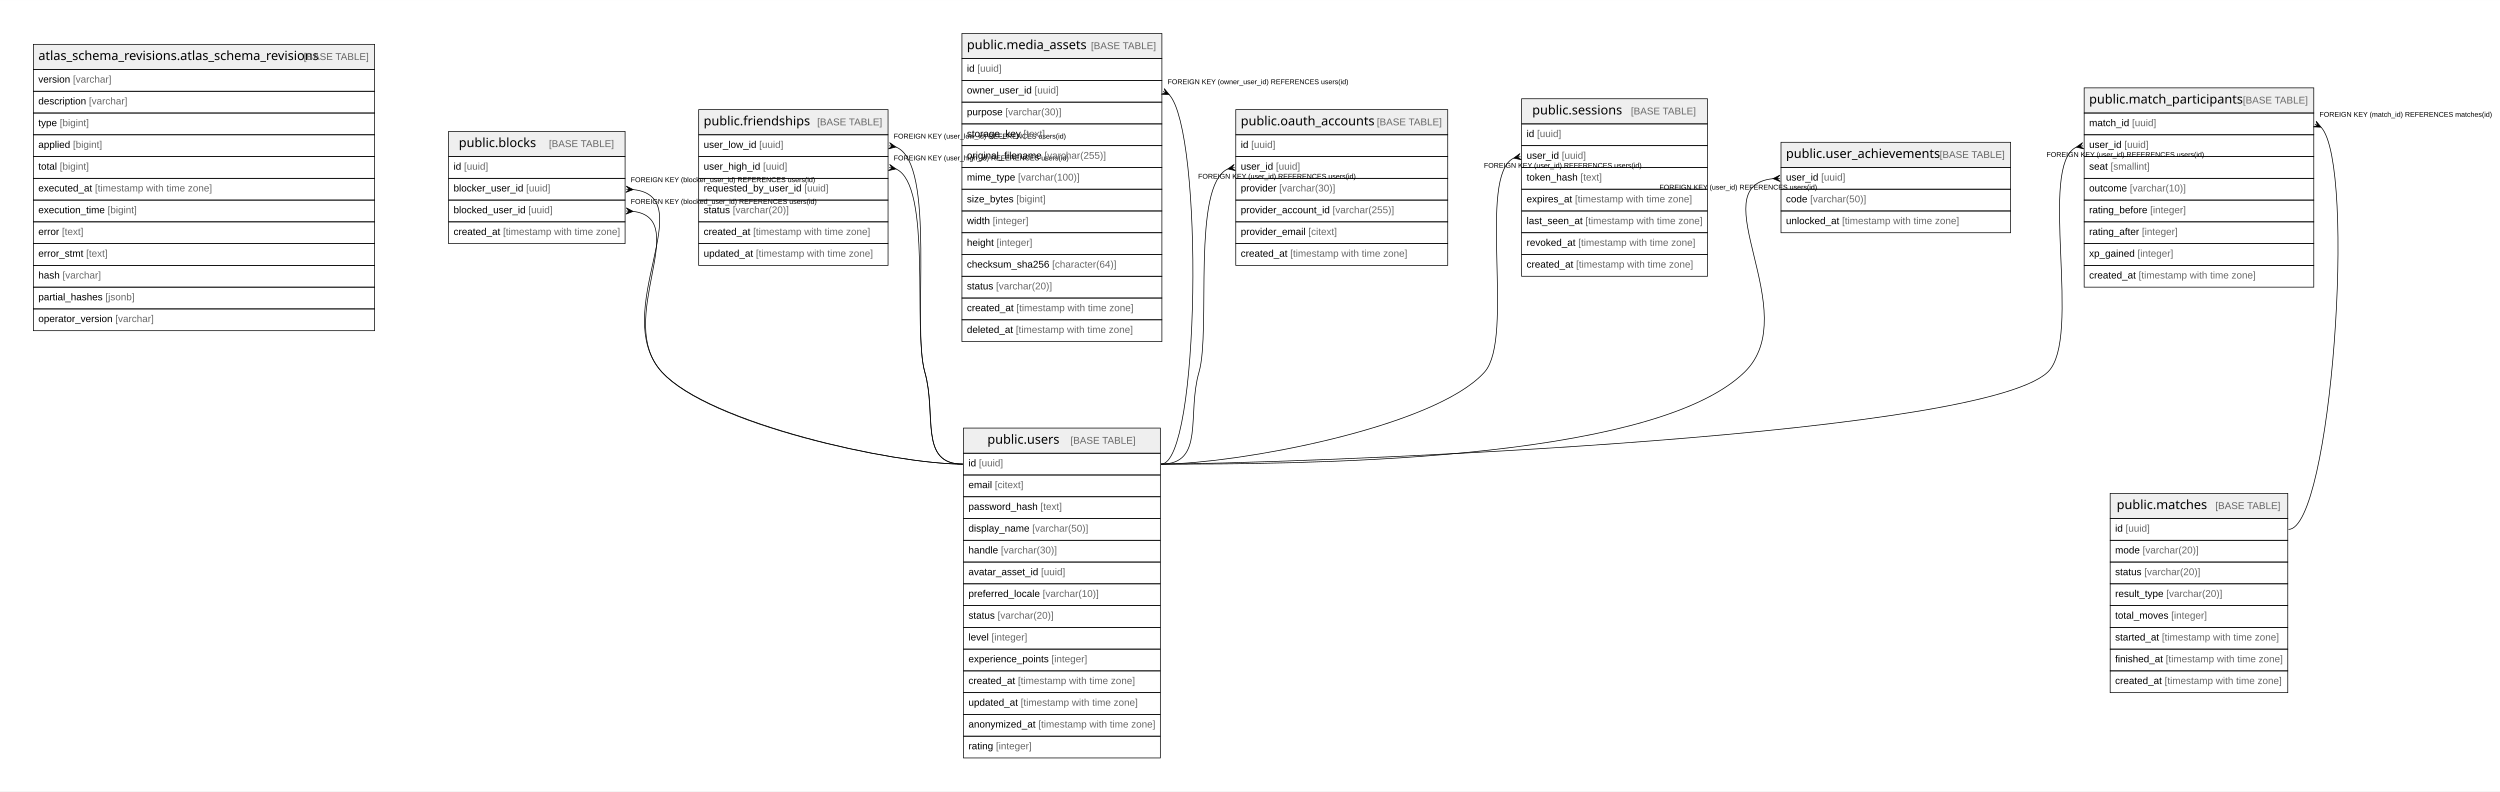
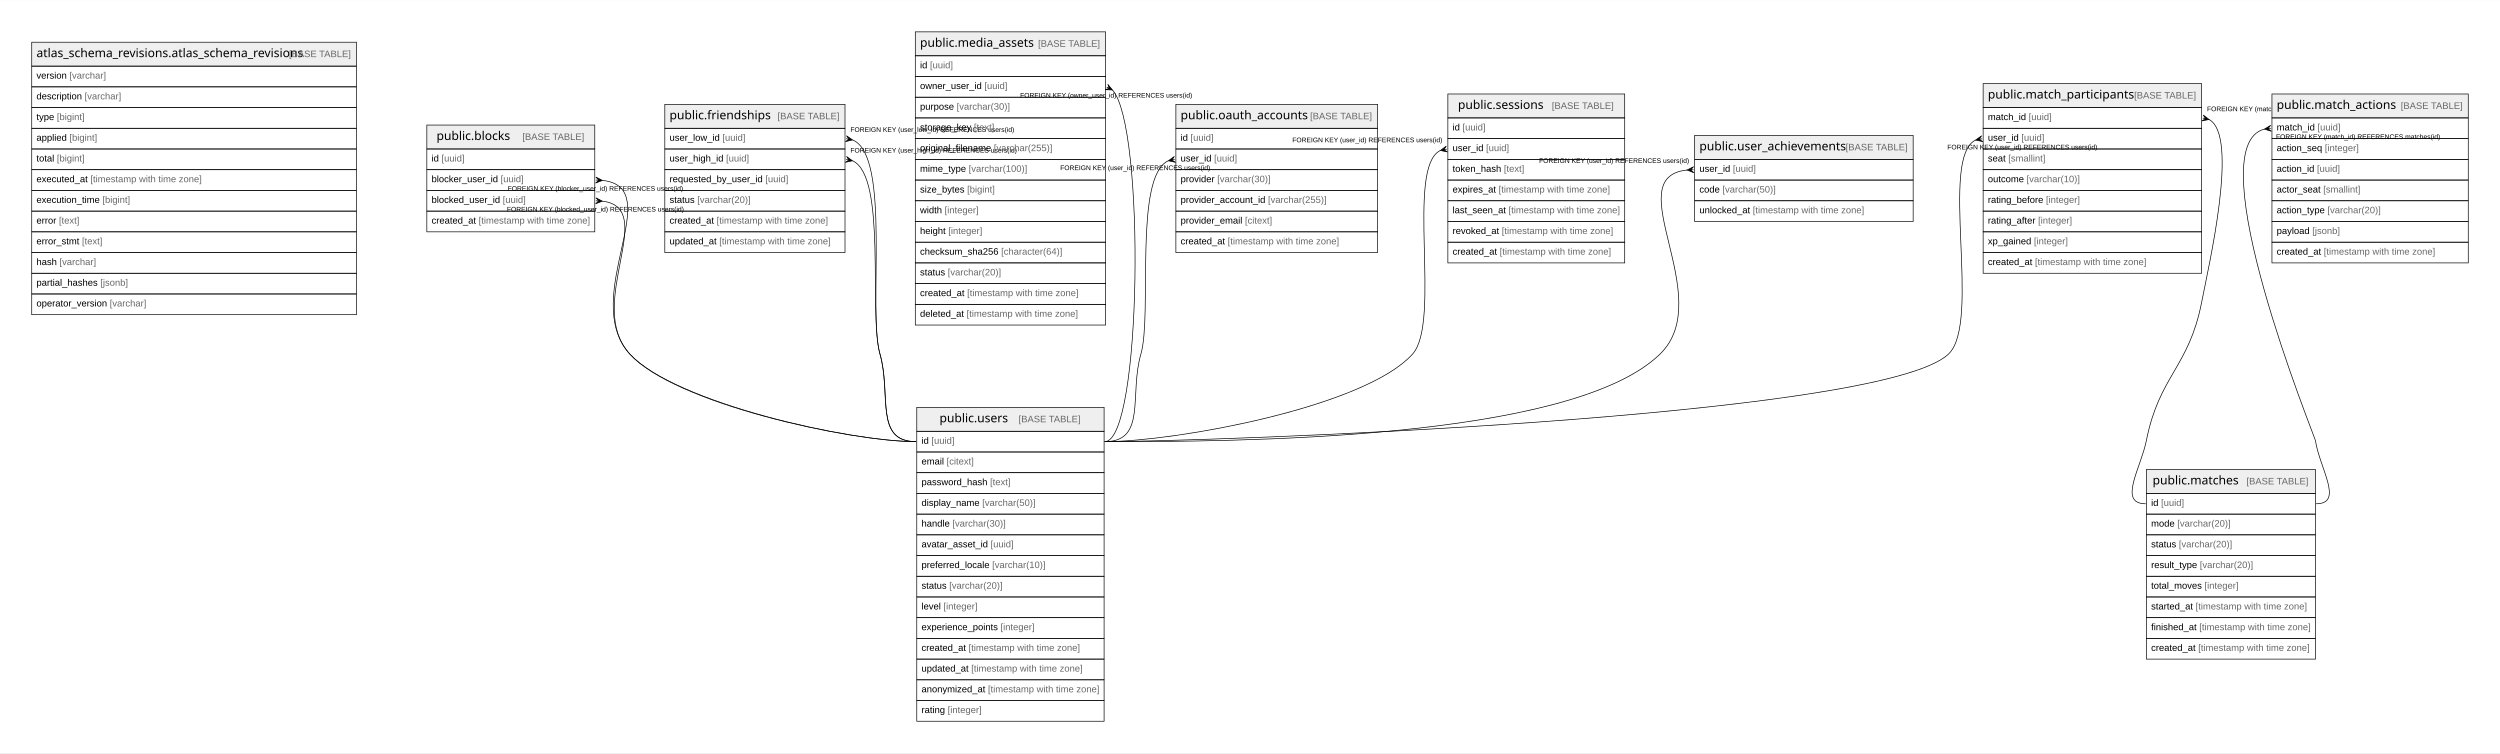
- <svg xmlns="http://www.w3.org/2000/svg" width="3538pt" height="1120pt" viewBox="0.00 0.00 3537.61 1119.60">
+ <svg xmlns="http://www.w3.org/2000/svg" width="3718pt" height="1120pt" viewBox="0.00 0.00 3717.82 1119.60">
  <g id="graph0" class="graph" transform="scale(1 1) rotate(0) translate(4 1115.6)">
-     <polygon fill="white" stroke="none" points="-4,4 -4,-1115.6 3533.61,-1115.6 3533.61,4 -4,4" />
+     <polygon fill="white" stroke="none" points="-4,4 -4,-1115.6 3713.82,-1115.6 3713.82,4 -4,4" />
    <g id="node1" class="node">
      <polygon fill="#efefef" stroke="none" points="43.2,-1017.4 43.2,-1053 526.1,-1053 526.1,-1017.4 43.2,-1017.4" />
      <polygon fill="none" stroke="black" points="43.2,-1017.4 43.2,-1053 526.1,-1053 526.1,-1017.4 43.2,-1017.4" />
      <text text-anchor="start" x="50.2" y="-1030.8" font-family="Arial Bold" font-size="18.00">atlas_schema_revisions.atlas_schema_revisions</text>
      <text text-anchor="start" x="394.61" y="-1030.8" font-family="Arial" font-size="14.00">    </text>
      <text text-anchor="start" x="425.73" y="-1030.8" font-family="Arial" font-size="14.00" fill="#666666">[BASE TABLE]</text>
      <polygon fill="none" stroke="black" points="43.2,-986.6 43.2,-1017.4 526.1,-1017.4 526.1,-986.6 43.2,-986.6" />
      <text text-anchor="start" x="50.2" y="-998.8" font-family="Arial" font-size="14.00">version </text>
      <text text-anchor="start" x="99.22" y="-998.8" font-family="Arial" font-size="14.00" fill="#666666">[varchar]</text>
      <polygon fill="none" stroke="black" points="43.2,-955.8 43.2,-986.6 526.1,-986.6 526.1,-955.8 43.2,-955.8" />
      <text text-anchor="start" x="50.2" y="-968" font-family="Arial" font-size="14.00">description </text>
      <text text-anchor="start" x="121.79" y="-968" font-family="Arial" font-size="14.00" fill="#666666">[varchar]</text>
      <polygon fill="none" stroke="black" points="43.2,-925 43.2,-955.8 526.1,-955.8 526.1,-925 43.2,-925" />
      <text text-anchor="start" x="50.2" y="-937.2" font-family="Arial" font-size="14.00">type </text>
      <text text-anchor="start" x="80.55" y="-937.2" font-family="Arial" font-size="14.00" fill="#666666">[bigint]</text>
      <polygon fill="none" stroke="black" points="43.2,-894.2 43.2,-925 526.1,-925 526.1,-894.2 43.2,-894.2" />
      <text text-anchor="start" x="50.2" y="-906.4" font-family="Arial" font-size="14.00">applied </text>
      <text text-anchor="start" x="99.24" y="-906.4" font-family="Arial" font-size="14.00" fill="#666666">[bigint]</text>
      <polygon fill="none" stroke="black" points="43.2,-863.4 43.2,-894.2 526.1,-894.2 526.1,-863.4 43.2,-863.4" />
      <text text-anchor="start" x="50.2" y="-875.6" font-family="Arial" font-size="14.00">total </text>
      <text text-anchor="start" x="80.55" y="-875.6" font-family="Arial" font-size="14.00" fill="#666666">[bigint]</text>
      <polygon fill="none" stroke="black" points="43.2,-832.6 43.2,-863.4 526.1,-863.4 526.1,-832.6 43.2,-832.6" />
      <text text-anchor="start" x="50.2" y="-844.8" font-family="Arial" font-size="14.00">executed_at </text>
      <text text-anchor="start" x="130.37" y="-844.8" font-family="Arial" font-size="14.00" fill="#666666">[timestamp with time zone]</text>
      <polygon fill="none" stroke="black" points="43.2,-801.8 43.2,-832.6 526.1,-832.6 526.1,-801.8 43.2,-801.8" />
      <text text-anchor="start" x="50.2" y="-814" font-family="Arial" font-size="14.00">execution_time </text>
      <text text-anchor="start" x="148.25" y="-814" font-family="Arial" font-size="14.00" fill="#666666">[bigint]</text>
      <polygon fill="none" stroke="black" points="43.2,-771 43.2,-801.8 526.1,-801.8 526.1,-771 43.2,-771" />
      <text text-anchor="start" x="50.2" y="-783.2" font-family="Arial" font-size="14.00">error </text>
      <text text-anchor="start" x="83.65" y="-783.2" font-family="Arial" font-size="14.00" fill="#666666">[text]</text>
      <polygon fill="none" stroke="black" points="43.2,-740.2 43.2,-771 526.1,-771 526.1,-740.2 43.2,-740.2" />
      <text text-anchor="start" x="50.2" y="-752.4" font-family="Arial" font-size="14.00">error_stmt </text>
      <text text-anchor="start" x="117.88" y="-752.4" font-family="Arial" font-size="14.00" fill="#666666">[text]</text>
      <polygon fill="none" stroke="black" points="43.2,-709.4 43.2,-740.2 526.1,-740.2 526.1,-709.4 43.2,-709.4" />
      <text text-anchor="start" x="50.2" y="-721.6" font-family="Arial" font-size="14.00">hash </text>
      <text text-anchor="start" x="84.45" y="-721.6" font-family="Arial" font-size="14.00" fill="#666666">[varchar]</text>
      <polygon fill="none" stroke="black" points="43.2,-678.6 43.2,-709.4 526.1,-709.4 526.1,-678.6 43.2,-678.6" />
      <text text-anchor="start" x="50.2" y="-690.8" font-family="Arial" font-size="14.00">partial_hashes </text>
      <text text-anchor="start" x="145.15" y="-690.8" font-family="Arial" font-size="14.00" fill="#666666">[jsonb]</text>
      <polygon fill="none" stroke="black" points="43.2,-647.8 43.2,-678.6 526.1,-678.6 526.1,-647.8 43.2,-647.8" />
      <text text-anchor="start" x="50.2" y="-660" font-family="Arial" font-size="14.00">operator_version </text>
      <text text-anchor="start" x="159.15" y="-660" font-family="Arial" font-size="14.00" fill="#666666">[varchar]</text>
    </g>
    <g id="node2" class="node">
      <polygon fill="#efefef" stroke="none" points="1359.37,-474.4 1359.37,-510 1637.93,-510 1637.93,-474.4 1359.37,-474.4" />
      <polygon fill="none" stroke="black" points="1359.37,-474.4 1359.37,-510 1637.93,-510 1637.93,-474.4 1359.37,-474.4" />
      <text text-anchor="start" x="1393.16" y="-487.8" font-family="Arial Bold" font-size="18.00">public.users</text>
      <text text-anchor="start" x="1479.65" y="-487.8" font-family="Arial" font-size="14.00">    </text>
      <text text-anchor="start" x="1510.76" y="-487.8" font-family="Arial" font-size="14.00" fill="#666666">[BASE TABLE]</text>
      <polygon fill="none" stroke="black" points="1359.37,-443.6 1359.37,-474.4 1637.93,-474.4 1637.93,-443.6 1359.37,-443.6" />
      <text text-anchor="start" x="1366.37" y="-455.8" font-family="Arial" font-size="14.00">id </text>
      <text text-anchor="start" x="1381.15" y="-455.8" font-family="Arial" font-size="14.00" fill="#666666">[uuid]</text>
      <polygon fill="none" stroke="black" points="1359.37,-412.8 1359.37,-443.6 1637.93,-443.6 1637.93,-412.8 1359.37,-412.8" />
      <text text-anchor="start" x="1366.37" y="-425" font-family="Arial" font-size="14.00">email </text>
      <text text-anchor="start" x="1403.71" y="-425" font-family="Arial" font-size="14.00" fill="#666666">[citext]</text>
      <polygon fill="none" stroke="black" points="1359.37,-382 1359.37,-412.8 1637.93,-412.8 1637.93,-382 1359.37,-382" />
      <text text-anchor="start" x="1366.37" y="-394.2" font-family="Arial" font-size="14.00">password_hash </text>
      <text text-anchor="start" x="1468.32" y="-394.2" font-family="Arial" font-size="14.00" fill="#666666">[text]</text>
      <polygon fill="none" stroke="black" points="1359.37,-351.2 1359.37,-382 1637.93,-382 1637.93,-351.2 1359.37,-351.2" />
      <text text-anchor="start" x="1366.37" y="-363.4" font-family="Arial" font-size="14.00">display_name </text>
      <text text-anchor="start" x="1456.64" y="-363.4" font-family="Arial" font-size="14.00" fill="#666666">[varchar(50)]</text>
      <polygon fill="none" stroke="black" points="1359.37,-320.4 1359.37,-351.2 1637.93,-351.2 1637.93,-320.4 1359.37,-320.4" />
      <text text-anchor="start" x="1366.37" y="-332.6" font-family="Arial" font-size="14.00">handle </text>
      <text text-anchor="start" x="1412.3" y="-332.6" font-family="Arial" font-size="14.00" fill="#666666">[varchar(30)]</text>
      <polygon fill="none" stroke="black" points="1359.37,-289.6 1359.37,-320.4 1637.93,-320.4 1637.93,-289.6 1359.37,-289.6" />
      <text text-anchor="start" x="1366.37" y="-301.8" font-family="Arial" font-size="14.00">avatar_asset_id </text>
      <text text-anchor="start" x="1469.1" y="-301.8" font-family="Arial" font-size="14.00" fill="#666666">[uuid]</text>
      <polygon fill="none" stroke="black" points="1359.37,-258.8 1359.37,-289.6 1637.93,-289.6 1637.93,-258.8 1359.37,-258.8" />
      <text text-anchor="start" x="1366.37" y="-271" font-family="Arial" font-size="14.00">preferred_locale </text>
      <text text-anchor="start" x="1471.43" y="-271" font-family="Arial" font-size="14.00" fill="#666666">[varchar(10)]</text>
      <polygon fill="none" stroke="black" points="1359.37,-228 1359.37,-258.8 1637.93,-258.8 1637.93,-228 1359.37,-228" />
      <text text-anchor="start" x="1366.37" y="-240.2" font-family="Arial" font-size="14.00">status </text>
      <text text-anchor="start" x="1407.61" y="-240.2" font-family="Arial" font-size="14.00" fill="#666666">[varchar(20)]</text>
      <polygon fill="none" stroke="black" points="1359.37,-197.2 1359.37,-228 1637.93,-228 1637.93,-197.2 1359.37,-197.2" />
      <text text-anchor="start" x="1366.37" y="-209.4" font-family="Arial" font-size="14.00">level </text>
      <text text-anchor="start" x="1399.05" y="-209.4" font-family="Arial" font-size="14.00" fill="#666666">[integer]</text>
      <polygon fill="none" stroke="black" points="1359.37,-166.4 1359.37,-197.2 1637.93,-197.2 1637.93,-166.4 1359.37,-166.4" />
      <text text-anchor="start" x="1366.37" y="-178.6" font-family="Arial" font-size="14.00">experience_points </text>
      <text text-anchor="start" x="1483.89" y="-178.6" font-family="Arial" font-size="14.00" fill="#666666">[integer]</text>
      <polygon fill="none" stroke="black" points="1359.37,-135.6 1359.37,-166.4 1637.93,-166.4 1637.93,-135.6 1359.37,-135.6" />
      <text text-anchor="start" x="1366.37" y="-147.8" font-family="Arial" font-size="14.00">created_at </text>
      <text text-anchor="start" x="1436.41" y="-147.8" font-family="Arial" font-size="14.00" fill="#666666">[timestamp with time zone]</text>
      <polygon fill="none" stroke="black" points="1359.37,-104.8 1359.37,-135.6 1637.93,-135.6 1637.93,-104.8 1359.37,-104.8" />
      <text text-anchor="start" x="1366.37" y="-117" font-family="Arial" font-size="14.00">updated_at </text>
      <text text-anchor="start" x="1440.32" y="-117" font-family="Arial" font-size="14.00" fill="#666666">[timestamp with time zone]</text>
      <polygon fill="none" stroke="black" points="1359.37,-74 1359.37,-104.8 1637.93,-104.8 1637.93,-74 1359.37,-74" />
      <text text-anchor="start" x="1366.37" y="-86.2" font-family="Arial" font-size="14.00">anonymized_at </text>
      <text text-anchor="start" x="1465.21" y="-86.2" font-family="Arial" font-size="14.00" fill="#666666">[timestamp with time zone]</text>
      <polygon fill="none" stroke="black" points="1359.37,-43.2 1359.37,-74 1637.93,-74 1637.93,-43.2 1359.37,-43.2" />
      <text text-anchor="start" x="1366.37" y="-55.4" font-family="Arial" font-size="14.00">rating </text>
      <text text-anchor="start" x="1405.28" y="-55.4" font-family="Arial" font-size="14.00" fill="#666666">[integer]</text>
    </g>
    <g id="node3" class="node">
      <polygon fill="#efefef" stroke="none" points="630.76,-894.2 630.76,-929.8 880.53,-929.8 880.53,-894.2 630.76,-894.2" />
      <polygon fill="none" stroke="black" points="630.76,-894.2 630.76,-929.8 880.53,-929.8 880.53,-894.2 630.76,-894.2" />
      <text text-anchor="start" x="645.16" y="-907.6" font-family="Arial Bold" font-size="18.00">public.blocks</text>
      <text text-anchor="start" x="741.65" y="-907.6" font-family="Arial" font-size="14.00">    </text>
      <text text-anchor="start" x="772.76" y="-907.6" font-family="Arial" font-size="14.00" fill="#666666">[BASE TABLE]</text>
      <polygon fill="none" stroke="black" points="630.76,-863.4 630.76,-894.2 880.53,-894.2 880.53,-863.4 630.76,-863.4" />
      <text text-anchor="start" x="637.76" y="-875.6" font-family="Arial" font-size="14.00">id </text>
      <text text-anchor="start" x="652.55" y="-875.6" font-family="Arial" font-size="14.00" fill="#666666">[uuid]</text>
      <polygon fill="none" stroke="black" points="630.76,-832.6 630.76,-863.4 880.53,-863.4 880.53,-832.6 630.76,-832.6" />
      <text text-anchor="start" x="637.76" y="-844.8" font-family="Arial" font-size="14.00">blocker_user_id </text>
      <text text-anchor="start" x="740.49" y="-844.8" font-family="Arial" font-size="14.00" fill="#666666">[uuid]</text>
      <polygon fill="none" stroke="black" points="630.76,-801.8 630.76,-832.6 880.53,-832.6 880.53,-801.8 630.76,-801.8" />
      <text text-anchor="start" x="637.76" y="-814" font-family="Arial" font-size="14.00">blocked_user_id </text>
      <text text-anchor="start" x="743.61" y="-814" font-family="Arial" font-size="14.00" fill="#666666">[uuid]</text>
      <polygon fill="none" stroke="black" points="630.76,-771 630.76,-801.8 880.53,-801.8 880.53,-771 630.76,-771" />
      <text text-anchor="start" x="637.76" y="-783.2" font-family="Arial" font-size="14.00">created_at </text>
      <text text-anchor="start" x="707.81" y="-783.2" font-family="Arial" font-size="14.00" fill="#666666">[timestamp with time zone]</text>
    </g>
    <g id="edge1" class="edge">
      <path fill="none" stroke="black" d="M891.92,-816.62C976.72,-806.33 864.62,-662.63 932.65,-589.2 999.88,-516.63 1259.44,-459 1358.37,-459" />
      <polygon fill="black" stroke="black" points="891.85,-816.62 881.62,-812.69 886.53,-816.92 882.2,-817.16 882.2,-817.16 882.2,-817.16 886.53,-816.92 882.12,-821.67 891.85,-816.62" />
-       <text text-anchor="start" x="888.53" y="-827.2" font-family="Arial" font-size="10.00">FOREIGN KEY (blocked_user_id) REFERENCES users(id)</text>
+       <text text-anchor="start" x="749.83" y="-801.2" font-family="Arial" font-size="10.00">FOREIGN KEY (blocked_user_id) REFERENCES users(id)</text>
    </g>
    <g id="edge2" class="edge">
      <path fill="none" stroke="black" d="M891.77,-847.5C989.95,-837.35 856.53,-673.5 932.65,-589.2 998.95,-515.78 1259.44,-459 1358.37,-459" />
      <polygon fill="black" stroke="black" points="891.86,-847.5 881.65,-843.49 886.53,-847.76 882.2,-847.97 882.2,-847.97 882.2,-847.97 886.53,-847.76 882.09,-852.48 891.86,-847.5" />
-       <text text-anchor="start" x="888.53" y="-858" font-family="Arial" font-size="10.00">FOREIGN KEY (blocker_user_id) REFERENCES users(id)</text>
+       <text text-anchor="start" x="750.95" y="-832" font-family="Arial" font-size="10.00">FOREIGN KEY (blocker_user_id) REFERENCES users(id)</text>
    </g>
    <g id="node4" class="node">
      <polygon fill="#efefef" stroke="none" points="984.66,-925 984.66,-960.6 1252.63,-960.6 1252.63,-925 984.66,-925" />
      <polygon fill="none" stroke="black" points="984.66,-925 984.66,-960.6 1252.63,-960.6 1252.63,-925 984.66,-925" />
      <text text-anchor="start" x="991.66" y="-938.4" font-family="Arial Bold" font-size="18.00">public.friendships</text>
      <text text-anchor="start" x="1121.14" y="-938.4" font-family="Arial" font-size="14.00">    </text>
      <text text-anchor="start" x="1152.26" y="-938.4" font-family="Arial" font-size="14.00" fill="#666666">[BASE TABLE]</text>
      <polygon fill="none" stroke="black" points="984.66,-894.2 984.66,-925 1252.63,-925 1252.63,-894.2 984.66,-894.2" />
      <text text-anchor="start" x="991.66" y="-906.4" font-family="Arial" font-size="14.00">user_low_id </text>
      <text text-anchor="start" x="1070.26" y="-906.4" font-family="Arial" font-size="14.00" fill="#666666">[uuid]</text>
      <polygon fill="none" stroke="black" points="984.66,-863.4 984.66,-894.2 1252.63,-894.2 1252.63,-863.4 984.66,-863.4" />
      <text text-anchor="start" x="991.66" y="-875.6" font-family="Arial" font-size="14.00">user_high_id </text>
      <text text-anchor="start" x="1075.73" y="-875.6" font-family="Arial" font-size="14.00" fill="#666666">[uuid]</text>
      <polygon fill="none" stroke="black" points="984.66,-832.6 984.66,-863.4 1252.63,-863.4 1252.63,-832.6 984.66,-832.6" />
      <text text-anchor="start" x="991.66" y="-844.8" font-family="Arial" font-size="14.00">requested_by_user_id </text>
      <text text-anchor="start" x="1134.1" y="-844.8" font-family="Arial" font-size="14.00" fill="#666666">[uuid]</text>
      <polygon fill="none" stroke="black" points="984.66,-801.8 984.66,-832.6 1252.63,-832.6 1252.63,-801.8 984.66,-801.8" />
      <text text-anchor="start" x="991.66" y="-814" font-family="Arial" font-size="14.00">status </text>
      <text text-anchor="start" x="1032.91" y="-814" font-family="Arial" font-size="14.00" fill="#666666">[varchar(20)]</text>
      <polygon fill="none" stroke="black" points="984.66,-771 984.66,-801.8 1252.63,-801.8 1252.63,-771 984.66,-771" />
      <text text-anchor="start" x="991.66" y="-783.2" font-family="Arial" font-size="14.00">created_at </text>
      <text text-anchor="start" x="1061.71" y="-783.2" font-family="Arial" font-size="14.00" fill="#666666">[timestamp with time zone]</text>
      <polygon fill="none" stroke="black" points="984.66,-740.2 984.66,-771 1252.63,-771 1252.63,-740.2 984.66,-740.2" />
      <text text-anchor="start" x="991.66" y="-752.4" font-family="Arial" font-size="14.00">updated_at </text>
      <text text-anchor="start" x="1065.62" y="-752.4" font-family="Arial" font-size="14.00" fill="#666666">[timestamp with time zone]</text>
    </g>
    <g id="edge3" class="edge">
      <path fill="none" stroke="black" d="M1263.82,-876.69C1315.45,-853.63 1287.44,-648.4 1304.65,-589.2 1322.12,-529.09 1295.77,-459 1358.37,-459" />
      <polygon fill="black" stroke="black" points="1263.75,-876.7 1253.05,-874.33 1258.53,-877.78 1254.29,-878.66 1254.29,-878.66 1254.29,-878.66 1258.53,-877.78 1254.87,-883.14 1263.75,-876.7" />
      <text text-anchor="start" x="1260.63" y="-888.8" font-family="Arial" font-size="10.00">FOREIGN KEY (user_high_id) REFERENCES users(id)</text>
    </g>
    <g id="edge4" class="edge">
      <path fill="none" stroke="black" d="M1263.77,-907.71C1321.76,-884.58 1286.09,-655.07 1304.65,-589.2 1321.62,-528.95 1295.77,-459 1358.37,-459" />
      <polygon fill="black" stroke="black" points="1263.79,-907.71 1253.14,-905.11 1258.55,-908.69 1254.29,-909.48 1254.29,-909.48 1254.29,-909.48 1258.55,-908.69 1254.79,-913.96 1263.79,-907.71" />
      <text text-anchor="start" x="1260.63" y="-919.6" font-family="Arial" font-size="10.00">FOREIGN KEY (user_low_id) REFERENCES users(id)</text>
    </g>
    <g id="node5" class="node">
      <polygon fill="#efefef" stroke="none" points="1357.17,-1032.8 1357.17,-1068.4 1640.13,-1068.4 1640.13,-1032.8 1357.17,-1032.8" />
      <polygon fill="none" stroke="black" points="1357.17,-1032.8 1357.17,-1068.4 1640.13,-1068.4 1640.13,-1032.8 1357.17,-1032.8" />
      <text text-anchor="start" x="1364.17" y="-1046.2" font-family="Arial Bold" font-size="18.00">public.media_assets</text>
      <text text-anchor="start" x="1508.64" y="-1046.2" font-family="Arial" font-size="14.00">    </text>
      <text text-anchor="start" x="1539.75" y="-1046.2" font-family="Arial" font-size="14.00" fill="#666666">[BASE TABLE]</text>
      <polygon fill="none" stroke="black" points="1357.17,-1002 1357.17,-1032.8 1640.13,-1032.8 1640.13,-1002 1357.17,-1002" />
      <text text-anchor="start" x="1364.17" y="-1014.2" font-family="Arial" font-size="14.00">id </text>
      <text text-anchor="start" x="1378.96" y="-1014.2" font-family="Arial" font-size="14.00" fill="#666666">[uuid]</text>
      <polygon fill="none" stroke="black" points="1357.17,-971.2 1357.17,-1002 1640.13,-1002 1640.13,-971.2 1357.17,-971.2" />
      <text text-anchor="start" x="1364.17" y="-983.4" font-family="Arial" font-size="14.00">owner_user_id </text>
      <text text-anchor="start" x="1459.89" y="-983.4" font-family="Arial" font-size="14.00" fill="#666666">[uuid]</text>
      <polygon fill="none" stroke="black" points="1357.17,-940.4 1357.17,-971.2 1640.13,-971.2 1640.13,-940.4 1357.17,-940.4" />
      <text text-anchor="start" x="1364.17" y="-952.6" font-family="Arial" font-size="14.00">purpose </text>
      <text text-anchor="start" x="1418.65" y="-952.6" font-family="Arial" font-size="14.00" fill="#666666">[varchar(30)]</text>
      <polygon fill="none" stroke="black" points="1357.17,-909.6 1357.17,-940.4 1640.13,-940.4 1640.13,-909.6 1357.17,-909.6" />
      <text text-anchor="start" x="1364.17" y="-921.8" font-family="Arial" font-size="14.00">storage_key </text>
      <text text-anchor="start" x="1444.33" y="-921.8" font-family="Arial" font-size="14.00" fill="#666666">[text]</text>
      <polygon fill="none" stroke="black" points="1357.17,-878.8 1357.17,-909.6 1640.13,-909.6 1640.13,-878.8 1357.17,-878.8" />
      <text text-anchor="start" x="1364.17" y="-891" font-family="Arial" font-size="14.00">original_filename </text>
      <text text-anchor="start" x="1473.9" y="-891" font-family="Arial" font-size="14.00" fill="#666666">[varchar(255)]</text>
      <polygon fill="none" stroke="black" points="1357.17,-848 1357.17,-878.8 1640.13,-878.8 1640.13,-848 1357.17,-848" />
      <text text-anchor="start" x="1364.17" y="-860.2" font-family="Arial" font-size="14.00">mime_type </text>
      <text text-anchor="start" x="1436.53" y="-860.2" font-family="Arial" font-size="14.00" fill="#666666">[varchar(100)]</text>
      <polygon fill="none" stroke="black" points="1357.17,-817.2 1357.17,-848 1640.13,-848 1640.13,-817.2 1357.17,-817.2" />
      <text text-anchor="start" x="1364.17" y="-829.4" font-family="Arial" font-size="14.00">size_bytes </text>
      <text text-anchor="start" x="1434.21" y="-829.4" font-family="Arial" font-size="14.00" fill="#666666">[bigint]</text>
      <polygon fill="none" stroke="black" points="1357.17,-786.4 1357.17,-817.2 1640.13,-817.2 1640.13,-786.4 1357.17,-786.4" />
      <text text-anchor="start" x="1364.17" y="-798.6" font-family="Arial" font-size="14.00">width </text>
      <text text-anchor="start" x="1400.74" y="-798.6" font-family="Arial" font-size="14.00" fill="#666666">[integer]</text>
      <polygon fill="none" stroke="black" points="1357.17,-755.6 1357.17,-786.4 1640.13,-786.4 1640.13,-755.6 1357.17,-755.6" />
      <text text-anchor="start" x="1364.17" y="-767.8" font-family="Arial" font-size="14.00">height </text>
      <text text-anchor="start" x="1406.21" y="-767.8" font-family="Arial" font-size="14.00" fill="#666666">[integer]</text>
      <polygon fill="none" stroke="black" points="1357.17,-724.8 1357.17,-755.6 1640.13,-755.6 1640.13,-724.8 1357.17,-724.8" />
      <text text-anchor="start" x="1364.17" y="-737" font-family="Arial" font-size="14.00">checksum_sha256 </text>
      <text text-anchor="start" x="1484.8" y="-737" font-family="Arial" font-size="14.00" fill="#666666">[character(64)]</text>
      <polygon fill="none" stroke="black" points="1357.17,-694 1357.17,-724.8 1640.13,-724.8 1640.13,-694 1357.17,-694" />
      <text text-anchor="start" x="1364.17" y="-706.2" font-family="Arial" font-size="14.00">status </text>
      <text text-anchor="start" x="1405.41" y="-706.2" font-family="Arial" font-size="14.00" fill="#666666">[varchar(20)]</text>
      <polygon fill="none" stroke="black" points="1357.17,-663.2 1357.17,-694 1640.13,-694 1640.13,-663.2 1357.17,-663.2" />
      <text text-anchor="start" x="1364.17" y="-675.4" font-family="Arial" font-size="14.00">created_at </text>
      <text text-anchor="start" x="1434.22" y="-675.4" font-family="Arial" font-size="14.00" fill="#666666">[timestamp with time zone]</text>
      <polygon fill="none" stroke="black" points="1357.17,-632.4 1357.17,-663.2 1640.13,-663.2 1640.13,-632.4 1357.17,-632.4" />
      <text text-anchor="start" x="1364.17" y="-644.6" font-family="Arial" font-size="14.00">deleted_at </text>
      <text text-anchor="start" x="1433.45" y="-644.6" font-family="Arial" font-size="14.00" fill="#666666">[timestamp with time zone]</text>
    </g>
    <g id="edge5" class="edge">
      <path fill="none" stroke="black" d="M1650.2,-982.04C1699.34,-930.47 1694.35,-459 1638.93,-459" />
      <polygon fill="black" stroke="black" points="1650.36,-981.96 1639.4,-982.43 1645.59,-984.35 1641.72,-986.3 1641.72,-986.3 1641.72,-986.3 1645.59,-984.35 1643.45,-990.47 1650.36,-981.96" />
-       <text text-anchor="start" x="1648.13" y="-996.6" font-family="Arial" font-size="10.00">FOREIGN KEY (owner_user_id) REFERENCES users(id)</text>
+       <text text-anchor="start" x="1513.04" y="-970.6" font-family="Arial" font-size="10.00">FOREIGN KEY (owner_user_id) REFERENCES users(id)</text>
    </g>
    <g id="node6" class="node">
      <polygon fill="#efefef" stroke="none" points="1744.68,-925 1744.68,-960.6 2044.62,-960.6 2044.62,-925 1744.68,-925" />
      <polygon fill="none" stroke="black" points="1744.68,-925 1744.68,-960.6 2044.62,-960.6 2044.62,-925 1744.68,-925" />
      <text text-anchor="start" x="1751.68" y="-938.4" font-family="Arial Bold" font-size="18.00">public.oauth_accounts</text>
      <text text-anchor="start" x="1913.13" y="-938.4" font-family="Arial" font-size="14.00">    </text>
      <text text-anchor="start" x="1944.25" y="-938.4" font-family="Arial" font-size="14.00" fill="#666666">[BASE TABLE]</text>
      <polygon fill="none" stroke="black" points="1744.68,-894.2 1744.68,-925 2044.62,-925 2044.62,-894.2 1744.68,-894.2" />
      <text text-anchor="start" x="1751.68" y="-906.4" font-family="Arial" font-size="14.00">id </text>
      <text text-anchor="start" x="1766.46" y="-906.4" font-family="Arial" font-size="14.00" fill="#666666">[uuid]</text>
      <polygon fill="none" stroke="black" points="1744.68,-863.4 1744.68,-894.2 2044.62,-894.2 2044.62,-863.4 1744.68,-863.4" />
      <text text-anchor="start" x="1751.68" y="-875.6" font-family="Arial" font-size="14.00">user_id </text>
      <text text-anchor="start" x="1801.48" y="-875.6" font-family="Arial" font-size="14.00" fill="#666666">[uuid]</text>
      <polygon fill="none" stroke="black" points="1744.68,-832.6 1744.68,-863.4 2044.62,-863.4 2044.62,-832.6 1744.68,-832.6" />
      <text text-anchor="start" x="1751.68" y="-844.8" font-family="Arial" font-size="14.00">provider </text>
      <text text-anchor="start" x="1806.15" y="-844.8" font-family="Arial" font-size="14.00" fill="#666666">[varchar(30)]</text>
      <polygon fill="none" stroke="black" points="1744.68,-801.8 1744.68,-832.6 2044.62,-832.6 2044.62,-801.8 1744.68,-801.8" />
      <text text-anchor="start" x="1751.68" y="-814" font-family="Arial" font-size="14.00">provider_account_id </text>
      <text text-anchor="start" x="1881.65" y="-814" font-family="Arial" font-size="14.00" fill="#666666">[varchar(255)]</text>
      <polygon fill="none" stroke="black" points="1744.68,-771 1744.68,-801.8 2044.62,-801.8 2044.62,-771 1744.68,-771" />
      <text text-anchor="start" x="1751.68" y="-783.2" font-family="Arial" font-size="14.00">provider_email </text>
      <text text-anchor="start" x="1847.39" y="-783.2" font-family="Arial" font-size="14.00" fill="#666666">[citext]</text>
      <polygon fill="none" stroke="black" points="1744.68,-740.2 1744.68,-771 2044.62,-771 2044.62,-740.2 1744.68,-740.2" />
      <text text-anchor="start" x="1751.68" y="-752.4" font-family="Arial" font-size="14.00">created_at </text>
      <text text-anchor="start" x="1821.72" y="-752.4" font-family="Arial" font-size="14.00" fill="#666666">[timestamp with time zone]</text>
    </g>
    <g id="edge6" class="edge">
      <path fill="none" stroke="black" d="M1733.49,-876.69C1681.85,-853.63 1709.85,-648.4 1692.65,-589.2 1675.18,-529.09 1701.53,-459 1638.93,-459" />
      <polygon fill="black" stroke="black" points="1733.56,-876.7 1742.44,-883.14 1738.78,-877.78 1743.02,-878.66 1743.02,-878.66 1743.02,-878.66 1738.78,-877.78 1744.26,-874.33 1733.56,-876.7" />
-       <text text-anchor="start" x="1691.33" y="-862.8" font-family="Arial" font-size="10.00">FOREIGN KEY (user_id) REFERENCES users(id)</text>
+       <text text-anchor="start" x="1572.64" y="-862.8" font-family="Arial" font-size="10.00">FOREIGN KEY (user_id) REFERENCES users(id)</text>
    </g>
    <g id="node7" class="node">
      <polygon fill="#efefef" stroke="none" points="2149.15,-940.4 2149.15,-976 2412.15,-976 2412.15,-940.4 2149.15,-940.4" />
      <polygon fill="none" stroke="black" points="2149.15,-940.4 2149.15,-976 2412.15,-976 2412.15,-940.4 2149.15,-940.4" />
      <text text-anchor="start" x="2164.15" y="-953.8" font-family="Arial Bold" font-size="18.00">public.sessions</text>
      <text text-anchor="start" x="2272.65" y="-953.8" font-family="Arial" font-size="14.00">    </text>
      <text text-anchor="start" x="2303.77" y="-953.8" font-family="Arial" font-size="14.00" fill="#666666">[BASE TABLE]</text>
      <polygon fill="none" stroke="black" points="2149.15,-909.6 2149.15,-940.4 2412.15,-940.4 2412.15,-909.6 2149.15,-909.6" />
      <text text-anchor="start" x="2156.15" y="-921.8" font-family="Arial" font-size="14.00">id </text>
      <text text-anchor="start" x="2170.93" y="-921.8" font-family="Arial" font-size="14.00" fill="#666666">[uuid]</text>
      <polygon fill="none" stroke="black" points="2149.15,-878.8 2149.15,-909.6 2412.15,-909.6 2412.15,-878.8 2149.15,-878.8" />
      <text text-anchor="start" x="2156.15" y="-891" font-family="Arial" font-size="14.00">user_id </text>
      <text text-anchor="start" x="2205.95" y="-891" font-family="Arial" font-size="14.00" fill="#666666">[uuid]</text>
      <polygon fill="none" stroke="black" points="2149.15,-848 2149.15,-878.8 2412.15,-878.8 2412.15,-848 2149.15,-848" />
      <text text-anchor="start" x="2156.15" y="-860.2" font-family="Arial" font-size="14.00">token_hash </text>
      <text text-anchor="start" x="2232.43" y="-860.2" font-family="Arial" font-size="14.00" fill="#666666">[text]</text>
      <polygon fill="none" stroke="black" points="2149.15,-817.2 2149.15,-848 2412.15,-848 2412.15,-817.2 2149.15,-817.2" />
      <text text-anchor="start" x="2156.15" y="-829.4" font-family="Arial" font-size="14.00">expires_at </text>
      <text text-anchor="start" x="2224.63" y="-829.4" font-family="Arial" font-size="14.00" fill="#666666">[timestamp with time zone]</text>
      <polygon fill="none" stroke="black" points="2149.15,-786.4 2149.15,-817.2 2412.15,-817.2 2412.15,-786.4 2149.15,-786.4" />
      <text text-anchor="start" x="2156.15" y="-798.6" font-family="Arial" font-size="14.00">last_seen_at </text>
      <text text-anchor="start" x="2239.43" y="-798.6" font-family="Arial" font-size="14.00" fill="#666666">[timestamp with time zone]</text>
      <polygon fill="none" stroke="black" points="2149.15,-755.6 2149.15,-786.4 2412.15,-786.4 2412.15,-755.6 2149.15,-755.6" />
      <text text-anchor="start" x="2156.15" y="-767.8" font-family="Arial" font-size="14.00">revoked_at </text>
      <text text-anchor="start" x="2229.3" y="-767.8" font-family="Arial" font-size="14.00" fill="#666666">[timestamp with time zone]</text>
      <polygon fill="none" stroke="black" points="2149.15,-724.8 2149.15,-755.6 2412.15,-755.6 2412.15,-724.8 2149.15,-724.8" />
      <text text-anchor="start" x="2156.15" y="-737" font-family="Arial" font-size="14.00">created_at </text>
      <text text-anchor="start" x="2226.19" y="-737" font-family="Arial" font-size="14.00" fill="#666666">[timestamp with time zone]</text>
    </g>
    <g id="edge7" class="edge">
      <path fill="none" stroke="black" d="M2138.01,-892C2085.98,-867.05 2140,-637.6 2096.65,-589.2 2026.09,-510.43 1744.68,-459 1638.93,-459" />
      <polygon fill="black" stroke="black" points="2138.05,-892.01 2146.86,-898.53 2143.26,-893.14 2147.49,-894.06 2147.49,-894.06 2147.49,-894.06 2143.26,-893.14 2148.77,-889.73 2138.05,-892.01" />
-       <text text-anchor="start" x="2095.8" y="-878.2" font-family="Arial" font-size="10.00">FOREIGN KEY (user_id) REFERENCES users(id)</text>
+       <text text-anchor="start" x="1917.77" y="-904.2" font-family="Arial" font-size="10.00">FOREIGN KEY (user_id) REFERENCES users(id)</text>
    </g>
    <g id="node8" class="node">
-       <polygon fill="#efefef" stroke="none" points="2981.98,-382 2981.98,-417.6 3233.31,-417.6 3233.31,-382 2981.98,-382" />
-       <polygon fill="none" stroke="black" points="2981.98,-382 2981.98,-417.6 3233.31,-417.6 3233.31,-382 2981.98,-382" />
-       <text text-anchor="start" x="2991.17" y="-395.4" font-family="Arial Bold" font-size="18.00">public.matches</text>
-       <text text-anchor="start" x="3099.64" y="-395.4" font-family="Arial" font-size="14.00">    </text>
-       <text text-anchor="start" x="3130.75" y="-395.4" font-family="Arial" font-size="14.00" fill="#666666">[BASE TABLE]</text>
-       <polygon fill="none" stroke="black" points="2981.98,-351.2 2981.98,-382 3233.31,-382 3233.31,-351.2 2981.98,-351.2" />
-       <text text-anchor="start" x="2988.98" y="-363.4" font-family="Arial" font-size="14.00">id </text>
-       <text text-anchor="start" x="3003.77" y="-363.4" font-family="Arial" font-size="14.00" fill="#666666">[uuid]</text>
-       <polygon fill="none" stroke="black" points="2981.98,-320.4 2981.98,-351.2 3233.31,-351.2 3233.31,-320.4 2981.98,-320.4" />
-       <text text-anchor="start" x="2988.98" y="-332.6" font-family="Arial" font-size="14.00">mode </text>
-       <text text-anchor="start" x="3027.89" y="-332.6" font-family="Arial" font-size="14.00" fill="#666666">[varchar(20)]</text>
-       <polygon fill="none" stroke="black" points="2981.98,-289.6 2981.98,-320.4 3233.31,-320.4 3233.31,-289.6 2981.98,-289.6" />
-       <text text-anchor="start" x="2988.98" y="-301.8" font-family="Arial" font-size="14.00">status </text>
-       <text text-anchor="start" x="3030.22" y="-301.8" font-family="Arial" font-size="14.00" fill="#666666">[varchar(20)]</text>
-       <polygon fill="none" stroke="black" points="2981.98,-258.8 2981.98,-289.6 3233.31,-289.6 3233.31,-258.8 2981.98,-258.8" />
-       <text text-anchor="start" x="2988.98" y="-271" font-family="Arial" font-size="14.00">result_type </text>
-       <text text-anchor="start" x="3061.36" y="-271" font-family="Arial" font-size="14.00" fill="#666666">[varchar(20)]</text>
-       <polygon fill="none" stroke="black" points="2981.98,-228 2981.98,-258.8 3233.31,-258.8 3233.31,-228 2981.98,-228" />
-       <text text-anchor="start" x="2988.98" y="-240.2" font-family="Arial" font-size="14.00">total_moves </text>
-       <text text-anchor="start" x="3068.36" y="-240.2" font-family="Arial" font-size="14.00" fill="#666666">[integer]</text>
-       <polygon fill="none" stroke="black" points="2981.98,-197.2 2981.98,-228 3233.31,-228 3233.31,-197.2 2981.98,-197.2" />
-       <text text-anchor="start" x="2988.98" y="-209.4" font-family="Arial" font-size="14.00">started_at </text>
-       <text text-anchor="start" x="3055.14" y="-209.4" font-family="Arial" font-size="14.00" fill="#666666">[timestamp with time zone]</text>
-       <polygon fill="none" stroke="black" points="2981.98,-166.4 2981.98,-197.2 3233.31,-197.2 3233.31,-166.4 2981.98,-166.4" />
-       <text text-anchor="start" x="2988.98" y="-178.6" font-family="Arial" font-size="14.00">finished_at </text>
-       <text text-anchor="start" x="3060.59" y="-178.6" font-family="Arial" font-size="14.00" fill="#666666">[timestamp with time zone]</text>
-       <polygon fill="none" stroke="black" points="2981.98,-135.6 2981.98,-166.4 3233.31,-166.4 3233.31,-135.6 2981.98,-135.6" />
-       <text text-anchor="start" x="2988.98" y="-147.8" font-family="Arial" font-size="14.00">created_at </text>
-       <text text-anchor="start" x="3059.03" y="-147.8" font-family="Arial" font-size="14.00" fill="#666666">[timestamp with time zone]</text>
+       <polygon fill="#efefef" stroke="none" points="3187.98,-382 3187.98,-417.6 3439.31,-417.6 3439.31,-382 3187.98,-382" />
+       <polygon fill="none" stroke="black" points="3187.98,-382 3187.98,-417.6 3439.31,-417.6 3439.31,-382 3187.98,-382" />
+       <text text-anchor="start" x="3197.17" y="-395.4" font-family="Arial Bold" font-size="18.00">public.matches</text>
+       <text text-anchor="start" x="3305.64" y="-395.4" font-family="Arial" font-size="14.00">    </text>
+       <text text-anchor="start" x="3336.75" y="-395.4" font-family="Arial" font-size="14.00" fill="#666666">[BASE TABLE]</text>
+       <polygon fill="none" stroke="black" points="3187.98,-351.2 3187.98,-382 3439.31,-382 3439.31,-351.2 3187.98,-351.2" />
+       <text text-anchor="start" x="3194.98" y="-363.4" font-family="Arial" font-size="14.00">id </text>
+       <text text-anchor="start" x="3209.77" y="-363.4" font-family="Arial" font-size="14.00" fill="#666666">[uuid]</text>
+       <polygon fill="none" stroke="black" points="3187.98,-320.4 3187.98,-351.2 3439.31,-351.2 3439.31,-320.4 3187.98,-320.4" />
+       <text text-anchor="start" x="3194.98" y="-332.6" font-family="Arial" font-size="14.00">mode </text>
+       <text text-anchor="start" x="3233.89" y="-332.6" font-family="Arial" font-size="14.00" fill="#666666">[varchar(20)]</text>
+       <polygon fill="none" stroke="black" points="3187.98,-289.6 3187.98,-320.4 3439.31,-320.4 3439.31,-289.6 3187.98,-289.6" />
+       <text text-anchor="start" x="3194.98" y="-301.8" font-family="Arial" font-size="14.00">status </text>
+       <text text-anchor="start" x="3236.22" y="-301.8" font-family="Arial" font-size="14.00" fill="#666666">[varchar(20)]</text>
+       <polygon fill="none" stroke="black" points="3187.98,-258.8 3187.98,-289.6 3439.31,-289.6 3439.31,-258.8 3187.98,-258.8" />
+       <text text-anchor="start" x="3194.98" y="-271" font-family="Arial" font-size="14.00">result_type </text>
+       <text text-anchor="start" x="3267.36" y="-271" font-family="Arial" font-size="14.00" fill="#666666">[varchar(20)]</text>
+       <polygon fill="none" stroke="black" points="3187.98,-228 3187.98,-258.8 3439.31,-258.8 3439.31,-228 3187.98,-228" />
+       <text text-anchor="start" x="3194.98" y="-240.2" font-family="Arial" font-size="14.00">total_moves </text>
+       <text text-anchor="start" x="3274.36" y="-240.2" font-family="Arial" font-size="14.00" fill="#666666">[integer]</text>
+       <polygon fill="none" stroke="black" points="3187.98,-197.2 3187.98,-228 3439.31,-228 3439.31,-197.2 3187.98,-197.2" />
+       <text text-anchor="start" x="3194.98" y="-209.4" font-family="Arial" font-size="14.00">started_at </text>
+       <text text-anchor="start" x="3261.14" y="-209.4" font-family="Arial" font-size="14.00" fill="#666666">[timestamp with time zone]</text>
+       <polygon fill="none" stroke="black" points="3187.98,-166.4 3187.98,-197.2 3439.31,-197.2 3439.31,-166.4 3187.98,-166.4" />
+       <text text-anchor="start" x="3194.98" y="-178.6" font-family="Arial" font-size="14.00">finished_at </text>
+       <text text-anchor="start" x="3266.59" y="-178.6" font-family="Arial" font-size="14.00" fill="#666666">[timestamp with time zone]</text>
+       <polygon fill="none" stroke="black" points="3187.98,-135.6 3187.98,-166.4 3439.31,-166.4 3439.31,-135.6 3187.98,-135.6" />
+       <text text-anchor="start" x="3194.98" y="-147.8" font-family="Arial" font-size="14.00">created_at </text>
+       <text text-anchor="start" x="3265.03" y="-147.8" font-family="Arial" font-size="14.00" fill="#666666">[timestamp with time zone]</text>
    </g>
    <g id="node9" class="node">
      <polygon fill="#efefef" stroke="none" points="2945.18,-955.8 2945.18,-991.4 3270.11,-991.4 3270.11,-955.8 2945.18,-955.8" />
      <polygon fill="none" stroke="black" points="2945.18,-955.8 2945.18,-991.4 3270.11,-991.4 3270.11,-955.8 2945.18,-955.8" />
      <text text-anchor="start" x="2952.18" y="-969.2" font-family="Arial Bold" font-size="18.00">public.match_participants</text>
      <text text-anchor="start" x="3138.63" y="-969.2" font-family="Arial" font-size="14.00">    </text>
      <text text-anchor="start" x="3169.74" y="-969.2" font-family="Arial" font-size="14.00" fill="#666666">[BASE TABLE]</text>
      <polygon fill="none" stroke="black" points="2945.18,-925 2945.18,-955.8 3270.11,-955.8 3270.11,-925 2945.18,-925" />
      <text text-anchor="start" x="2952.18" y="-937.2" font-family="Arial" font-size="14.00">match_id </text>
      <text text-anchor="start" x="3012.88" y="-937.2" font-family="Arial" font-size="14.00" fill="#666666">[uuid]</text>
      <polygon fill="none" stroke="black" points="2945.18,-894.2 2945.18,-925 3270.11,-925 3270.11,-894.2 2945.18,-894.2" />
      <text text-anchor="start" x="2952.18" y="-906.4" font-family="Arial" font-size="14.00">user_id </text>
      <text text-anchor="start" x="3001.99" y="-906.4" font-family="Arial" font-size="14.00" fill="#666666">[uuid]</text>
      <polygon fill="none" stroke="black" points="2945.18,-863.4 2945.18,-894.2 3270.11,-894.2 3270.11,-863.4 2945.18,-863.4" />
      <text text-anchor="start" x="2952.18" y="-875.6" font-family="Arial" font-size="14.00">seat </text>
      <text text-anchor="start" x="2982.53" y="-875.6" font-family="Arial" font-size="14.00" fill="#666666">[smallint]</text>
      <polygon fill="none" stroke="black" points="2945.18,-832.6 2945.18,-863.4 3270.11,-863.4 3270.11,-832.6 2945.18,-832.6" />
      <text text-anchor="start" x="2952.18" y="-844.8" font-family="Arial" font-size="14.00">outcome </text>
      <text text-anchor="start" x="3009.77" y="-844.8" font-family="Arial" font-size="14.00" fill="#666666">[varchar(10)]</text>
      <polygon fill="none" stroke="black" points="2945.18,-801.8 2945.18,-832.6 3270.11,-832.6 3270.11,-801.8 2945.18,-801.8" />
      <text text-anchor="start" x="2952.18" y="-814" font-family="Arial" font-size="14.00">rating_before </text>
      <text text-anchor="start" x="3038.58" y="-814" font-family="Arial" font-size="14.00" fill="#666666">[integer]</text>
      <polygon fill="none" stroke="black" points="2945.18,-771 2945.18,-801.8 3270.11,-801.8 3270.11,-771 2945.18,-771" />
      <text text-anchor="start" x="2952.18" y="-783.2" font-family="Arial" font-size="14.00">rating_after </text>
      <text text-anchor="start" x="3026.89" y="-783.2" font-family="Arial" font-size="14.00" fill="#666666">[integer]</text>
      <polygon fill="none" stroke="black" points="2945.18,-740.2 2945.18,-771 3270.11,-771 3270.11,-740.2 2945.18,-740.2" />
      <text text-anchor="start" x="2952.18" y="-752.4" font-family="Arial" font-size="14.00">xp_gained </text>
      <text text-anchor="start" x="3020.69" y="-752.4" font-family="Arial" font-size="14.00" fill="#666666">[integer]</text>
      <polygon fill="none" stroke="black" points="2945.18,-709.4 2945.18,-740.2 3270.11,-740.2 3270.11,-709.4 2945.18,-709.4" />
      <text text-anchor="start" x="2952.18" y="-721.6" font-family="Arial" font-size="14.00">created_at </text>
      <text text-anchor="start" x="3022.23" y="-721.6" font-family="Arial" font-size="14.00" fill="#666666">[timestamp with time zone]</text>
    </g>
    <g id="edge8" class="edge">
      <path fill="none" stroke="black" d="M2934.3,-907.57C2879.28,-882.67 2943.29,-636.28 2893.65,-589.2 2791.95,-492.75 1779.09,-459 1638.93,-459" />
      <polygon fill="black" stroke="black" points="2934.06,-907.52 2942.95,-913.94 2939.29,-908.59 2943.53,-909.47 2943.53,-909.47 2943.53,-909.47 2939.29,-908.59 2944.76,-905.12 2934.06,-907.52" />
      <text text-anchor="start" x="2891.84" y="-893.6" font-family="Arial" font-size="10.00">FOREIGN KEY (user_id) REFERENCES users(id)</text>
    </g>
    <g id="edge9" class="edge">
-       <path fill="none" stroke="black" d="M3280.39,-935.78C3331.04,-881.48 3294.83,-366.6 3234.31,-366.6" />
-       <polygon fill="black" stroke="black" points="3280.37,-935.79 3269.41,-936.22 3275.59,-938.17 3271.71,-940.1 3271.71,-940.1 3271.71,-940.1 3275.59,-938.17 3273.42,-944.28 3280.37,-935.79" />
+       <path fill="none" stroke="black" d="M3280.99,-938.12C3326.1,-915.01 3281.04,-722.39 3270.11,-666.2 3251.35,-569.69 3207.08,-557.24 3187.98,-460.8 3179.85,-419.73 3145.11,-366.6 3186.98,-366.6" />
+       <polygon fill="black" stroke="black" points="3281.19,-938.08 3270.43,-935.94 3275.99,-939.28 3271.77,-940.25 3271.77,-940.25 3271.77,-940.25 3275.99,-939.28 3272.45,-944.71 3281.19,-938.08" />
      <text text-anchor="start" x="3278.11" y="-950.4" font-family="Arial" font-size="10.00">FOREIGN KEY (match_id) REFERENCES matches(id)</text>
    </g>
    <g id="node10" class="node">
      <polygon fill="#efefef" stroke="none" points="2516.19,-878.8 2516.19,-914.4 2841.11,-914.4 2841.11,-878.8 2516.19,-878.8" />
      <polygon fill="none" stroke="black" points="2516.19,-878.8 2516.19,-914.4 2841.11,-914.4 2841.11,-878.8 2516.19,-878.8" />
      <text text-anchor="start" x="2523.19" y="-892.2" font-family="Arial Bold" font-size="18.00">public.user_achievements</text>
      <text text-anchor="start" x="2709.62" y="-892.2" font-family="Arial" font-size="14.00">    </text>
      <text text-anchor="start" x="2740.74" y="-892.2" font-family="Arial" font-size="14.00" fill="#666666">[BASE TABLE]</text>
      <polygon fill="none" stroke="black" points="2516.19,-848 2516.19,-878.8 2841.11,-878.8 2841.11,-848 2516.19,-848" />
      <text text-anchor="start" x="2523.19" y="-860.2" font-family="Arial" font-size="14.00">user_id </text>
      <text text-anchor="start" x="2572.99" y="-860.2" font-family="Arial" font-size="14.00" fill="#666666">[uuid]</text>
      <polygon fill="none" stroke="black" points="2516.19,-817.2 2516.19,-848 2841.11,-848 2841.11,-817.2 2516.19,-817.2" />
      <text text-anchor="start" x="2523.19" y="-829.4" font-family="Arial" font-size="14.00">code </text>
      <text text-anchor="start" x="2557.44" y="-829.4" font-family="Arial" font-size="14.00" fill="#666666">[varchar(50)]</text>
      <polygon fill="none" stroke="black" points="2516.19,-786.4 2516.19,-817.2 2841.11,-817.2 2841.11,-786.4 2516.19,-786.4" />
      <text text-anchor="start" x="2523.19" y="-798.6" font-family="Arial" font-size="14.00">unlocked_at </text>
      <text text-anchor="start" x="2602.58" y="-798.6" font-family="Arial" font-size="14.00" fill="#666666">[timestamp with time zone]</text>
    </g>
    <g id="edge10" class="edge">
      <path fill="none" stroke="black" d="M2505.02,-862.92C2400.55,-852.49 2550.8,-673.15 2464.65,-589.2 2331.61,-459.56 1824.69,-459 1638.93,-459" />
      <polygon fill="black" stroke="black" points="2504.86,-862.92 2514.64,-867.88 2510.19,-863.17 2514.52,-863.37 2514.52,-863.37 2514.52,-863.37 2510.19,-863.17 2515.06,-858.89 2504.86,-862.92" />
-       <text text-anchor="start" x="2344.15" y="-847.4" font-family="Arial" font-size="10.00">FOREIGN KEY (user_id) REFERENCES users(id)</text>
+       <text text-anchor="start" x="2284.81" y="-873.4" font-family="Arial" font-size="10.00">FOREIGN KEY (user_id) REFERENCES users(id)</text>
+     </g>
+     <g id="node11" class="node">
+       <polygon fill="#efefef" stroke="none" points="3374.68,-940.4 3374.68,-976 3666.62,-976 3666.62,-940.4 3374.68,-940.4" />
+       <polygon fill="none" stroke="black" points="3374.68,-940.4 3374.68,-976 3666.62,-976 3666.62,-940.4 3374.68,-940.4" />
+       <text text-anchor="start" x="3381.68" y="-953.8" font-family="Arial Bold" font-size="18.00">public.match_actions</text>
+       <text text-anchor="start" x="3535.13" y="-953.8" font-family="Arial" font-size="14.00">    </text>
+       <text text-anchor="start" x="3566.25" y="-953.8" font-family="Arial" font-size="14.00" fill="#666666">[BASE TABLE]</text>
+       <polygon fill="none" stroke="black" points="3374.68,-909.6 3374.68,-940.4 3666.62,-940.4 3666.62,-909.6 3374.68,-909.6" />
+       <text text-anchor="start" x="3381.68" y="-921.8" font-family="Arial" font-size="14.00">match_id </text>
+       <text text-anchor="start" x="3442.37" y="-921.8" font-family="Arial" font-size="14.00" fill="#666666">[uuid]</text>
+       <polygon fill="none" stroke="black" points="3374.68,-878.8 3374.68,-909.6 3666.62,-909.6 3666.62,-878.8 3374.68,-878.8" />
+       <text text-anchor="start" x="3381.68" y="-891" font-family="Arial" font-size="14.00">action_seq </text>
+       <text text-anchor="start" x="3453.28" y="-891" font-family="Arial" font-size="14.00" fill="#666666">[integer]</text>
+       <polygon fill="none" stroke="black" points="3374.68,-848 3374.68,-878.8 3666.62,-878.8 3666.62,-848 3374.68,-848" />
+       <text text-anchor="start" x="3381.68" y="-860.2" font-family="Arial" font-size="14.00">action_id </text>
+       <text text-anchor="start" x="3441.61" y="-860.2" font-family="Arial" font-size="14.00" fill="#666666">[uuid]</text>
+       <polygon fill="none" stroke="black" points="3374.68,-817.2 3374.68,-848 3666.62,-848 3666.62,-817.2 3374.68,-817.2" />
+       <text text-anchor="start" x="3381.68" y="-829.4" font-family="Arial" font-size="14.00">actor_seat </text>
+       <text text-anchor="start" x="3450.94" y="-829.4" font-family="Arial" font-size="14.00" fill="#666666">[smallint]</text>
+       <polygon fill="none" stroke="black" points="3374.68,-786.4 3374.68,-817.2 3666.62,-817.2 3666.62,-786.4 3374.68,-786.4" />
+       <text text-anchor="start" x="3381.68" y="-798.6" font-family="Arial" font-size="14.00">action_type </text>
+       <text text-anchor="start" x="3457.17" y="-798.6" font-family="Arial" font-size="14.00" fill="#666666">[varchar(20)]</text>
+       <polygon fill="none" stroke="black" points="3374.68,-755.6 3374.68,-786.4 3666.62,-786.4 3666.62,-755.6 3374.68,-755.6" />
+       <text text-anchor="start" x="3381.68" y="-767.8" font-family="Arial" font-size="14.00">payload </text>
+       <text text-anchor="start" x="3434.61" y="-767.8" font-family="Arial" font-size="14.00" fill="#666666">[jsonb]</text>
+       <polygon fill="none" stroke="black" points="3374.68,-724.8 3374.68,-755.6 3666.62,-755.6 3666.62,-724.8 3374.68,-724.8" />
+       <text text-anchor="start" x="3381.68" y="-737" font-family="Arial" font-size="14.00">created_at </text>
+       <text text-anchor="start" x="3451.72" y="-737" font-family="Arial" font-size="14.00" fill="#666666">[timestamp with time zone]</text>
+     </g>
+     <g id="edge11" class="edge">
+       <path fill="none" stroke="black" d="M3363.4,-923.76C3262.45,-897.62 3438.57,-465.82 3439.31,-460.8 3445.48,-419.39 3482.18,-366.6 3440.31,-366.6" />
+       <polygon fill="black" stroke="black" points="3363.42,-923.77 3372.81,-929.43 3368.71,-924.4 3373.01,-924.92 3373.01,-924.92 3373.01,-924.92 3368.71,-924.4 3373.88,-920.49 3363.42,-923.77" />
+       <text text-anchor="start" x="3380.68" y="-909" font-family="Arial" font-size="10.00">FOREIGN KEY (match_id) REFERENCES matches(id)</text>
    </g>
  </g>
</svg>
